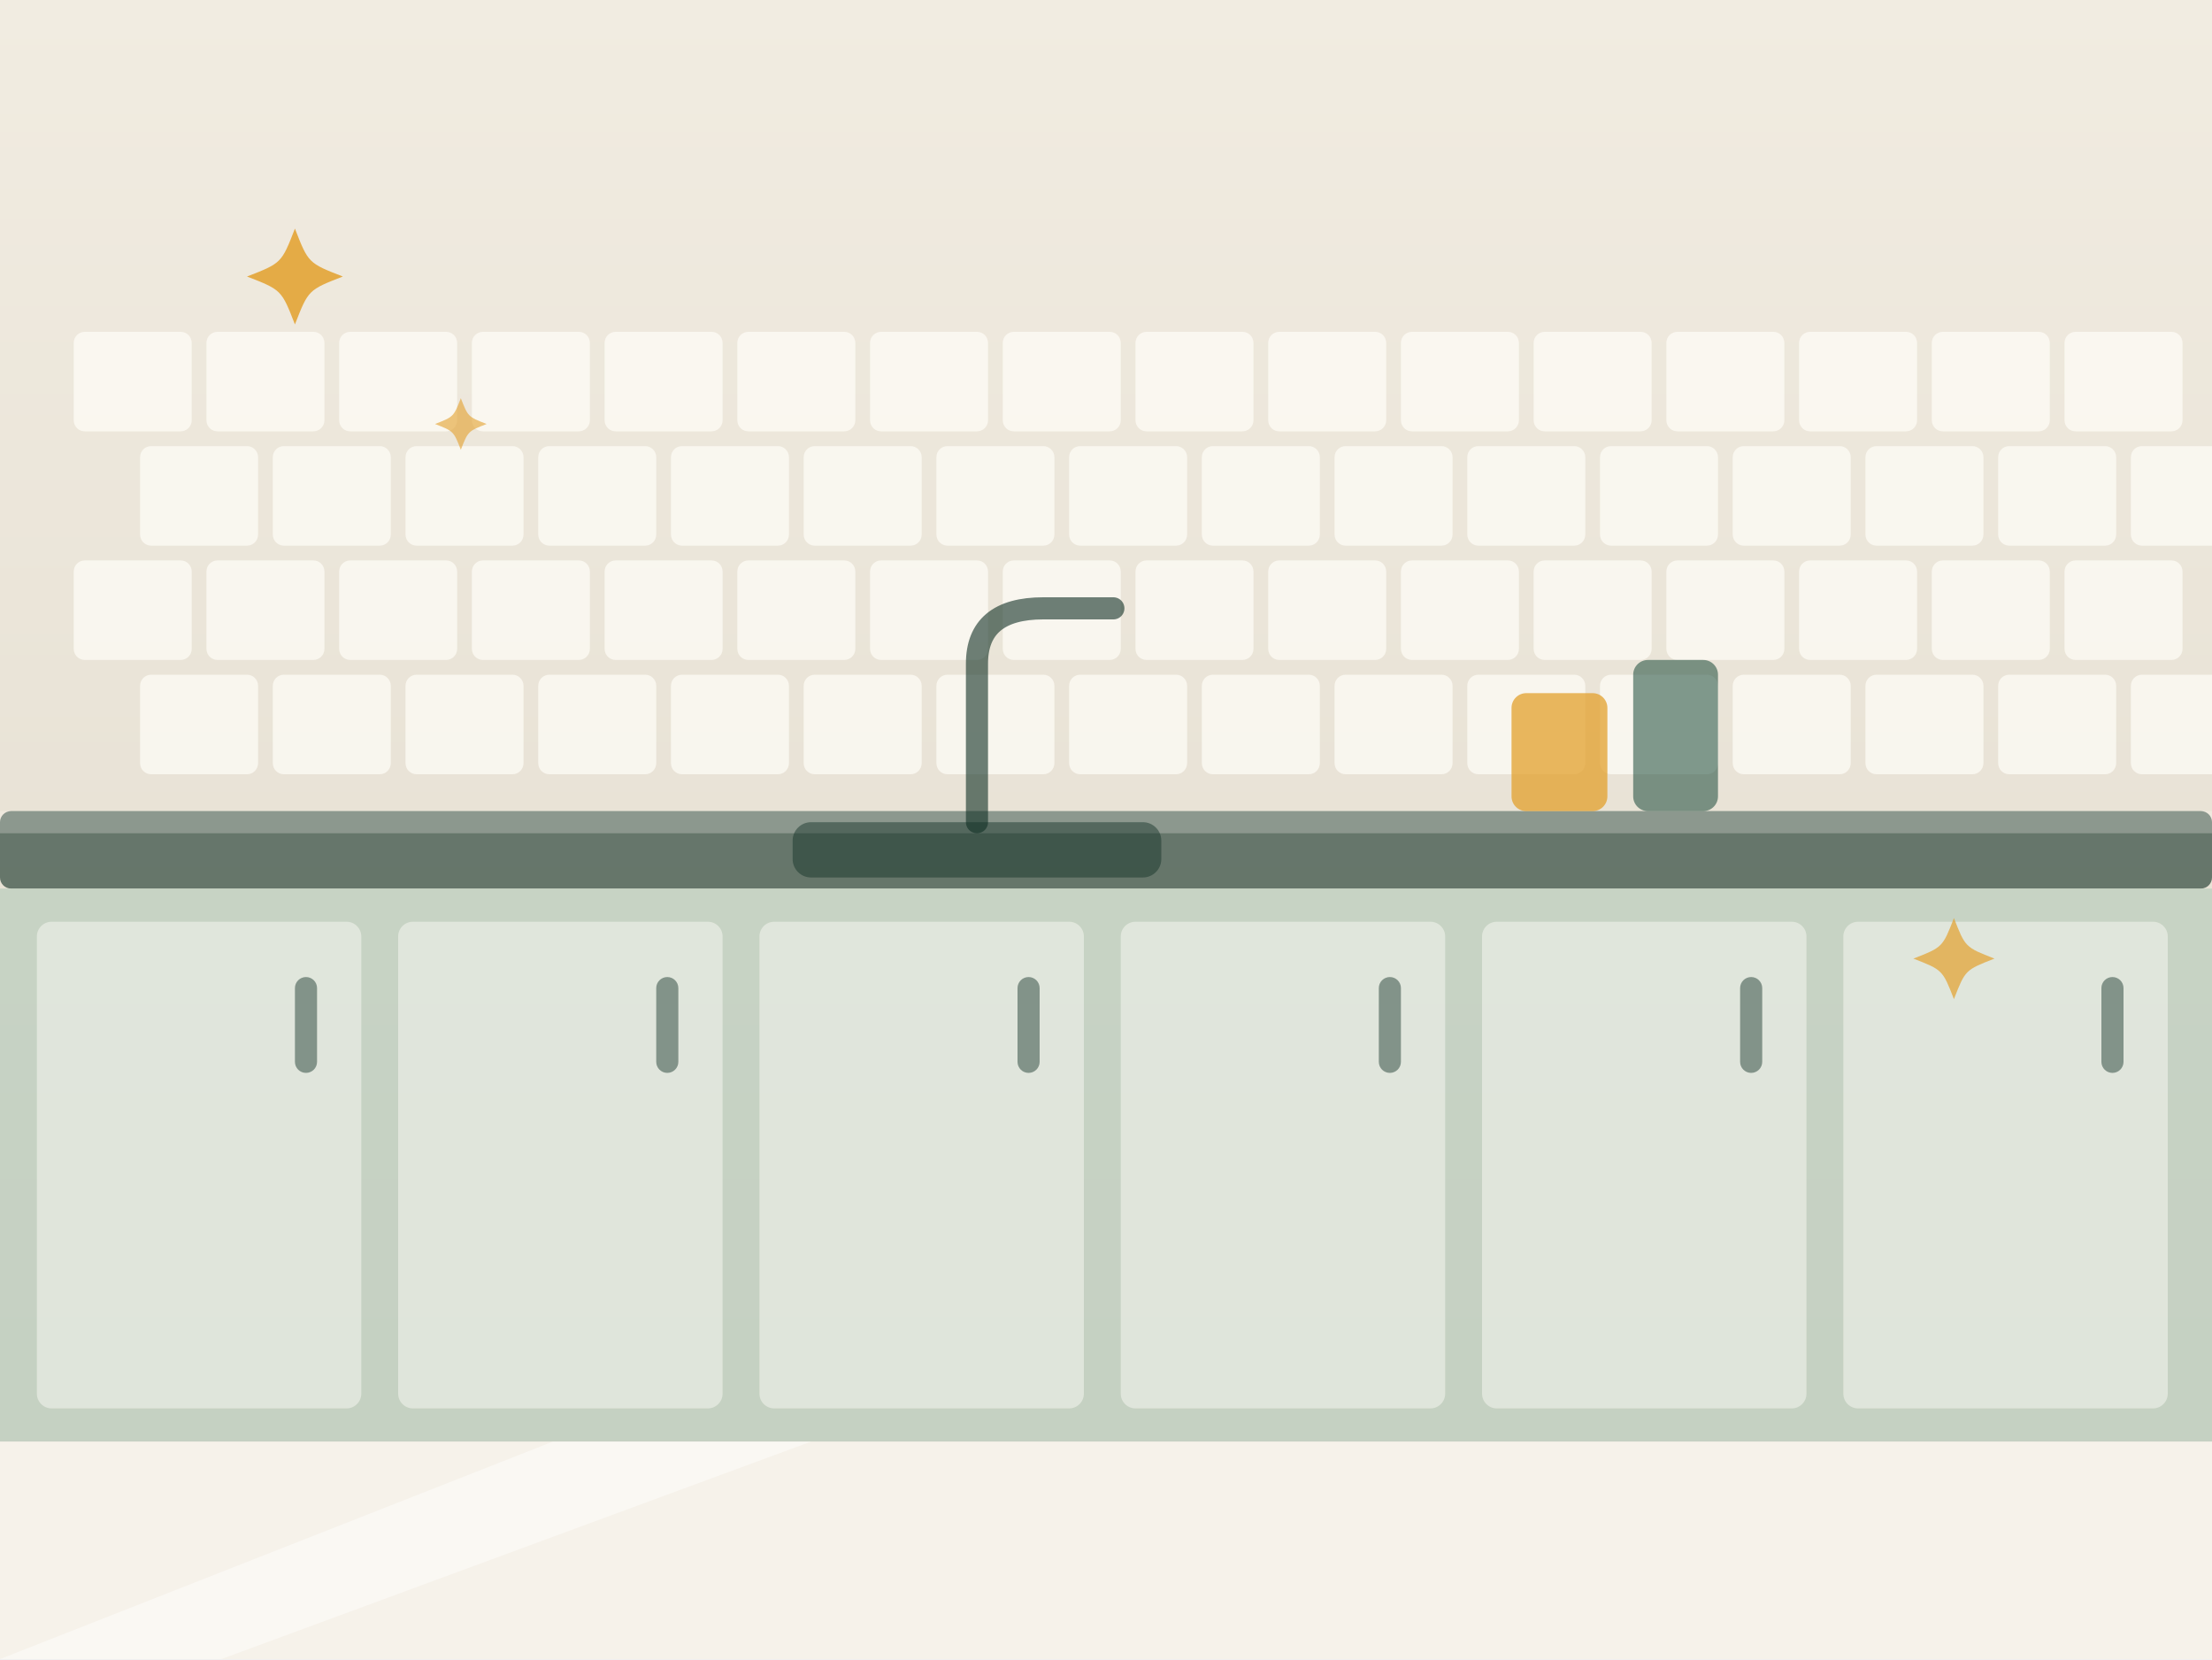
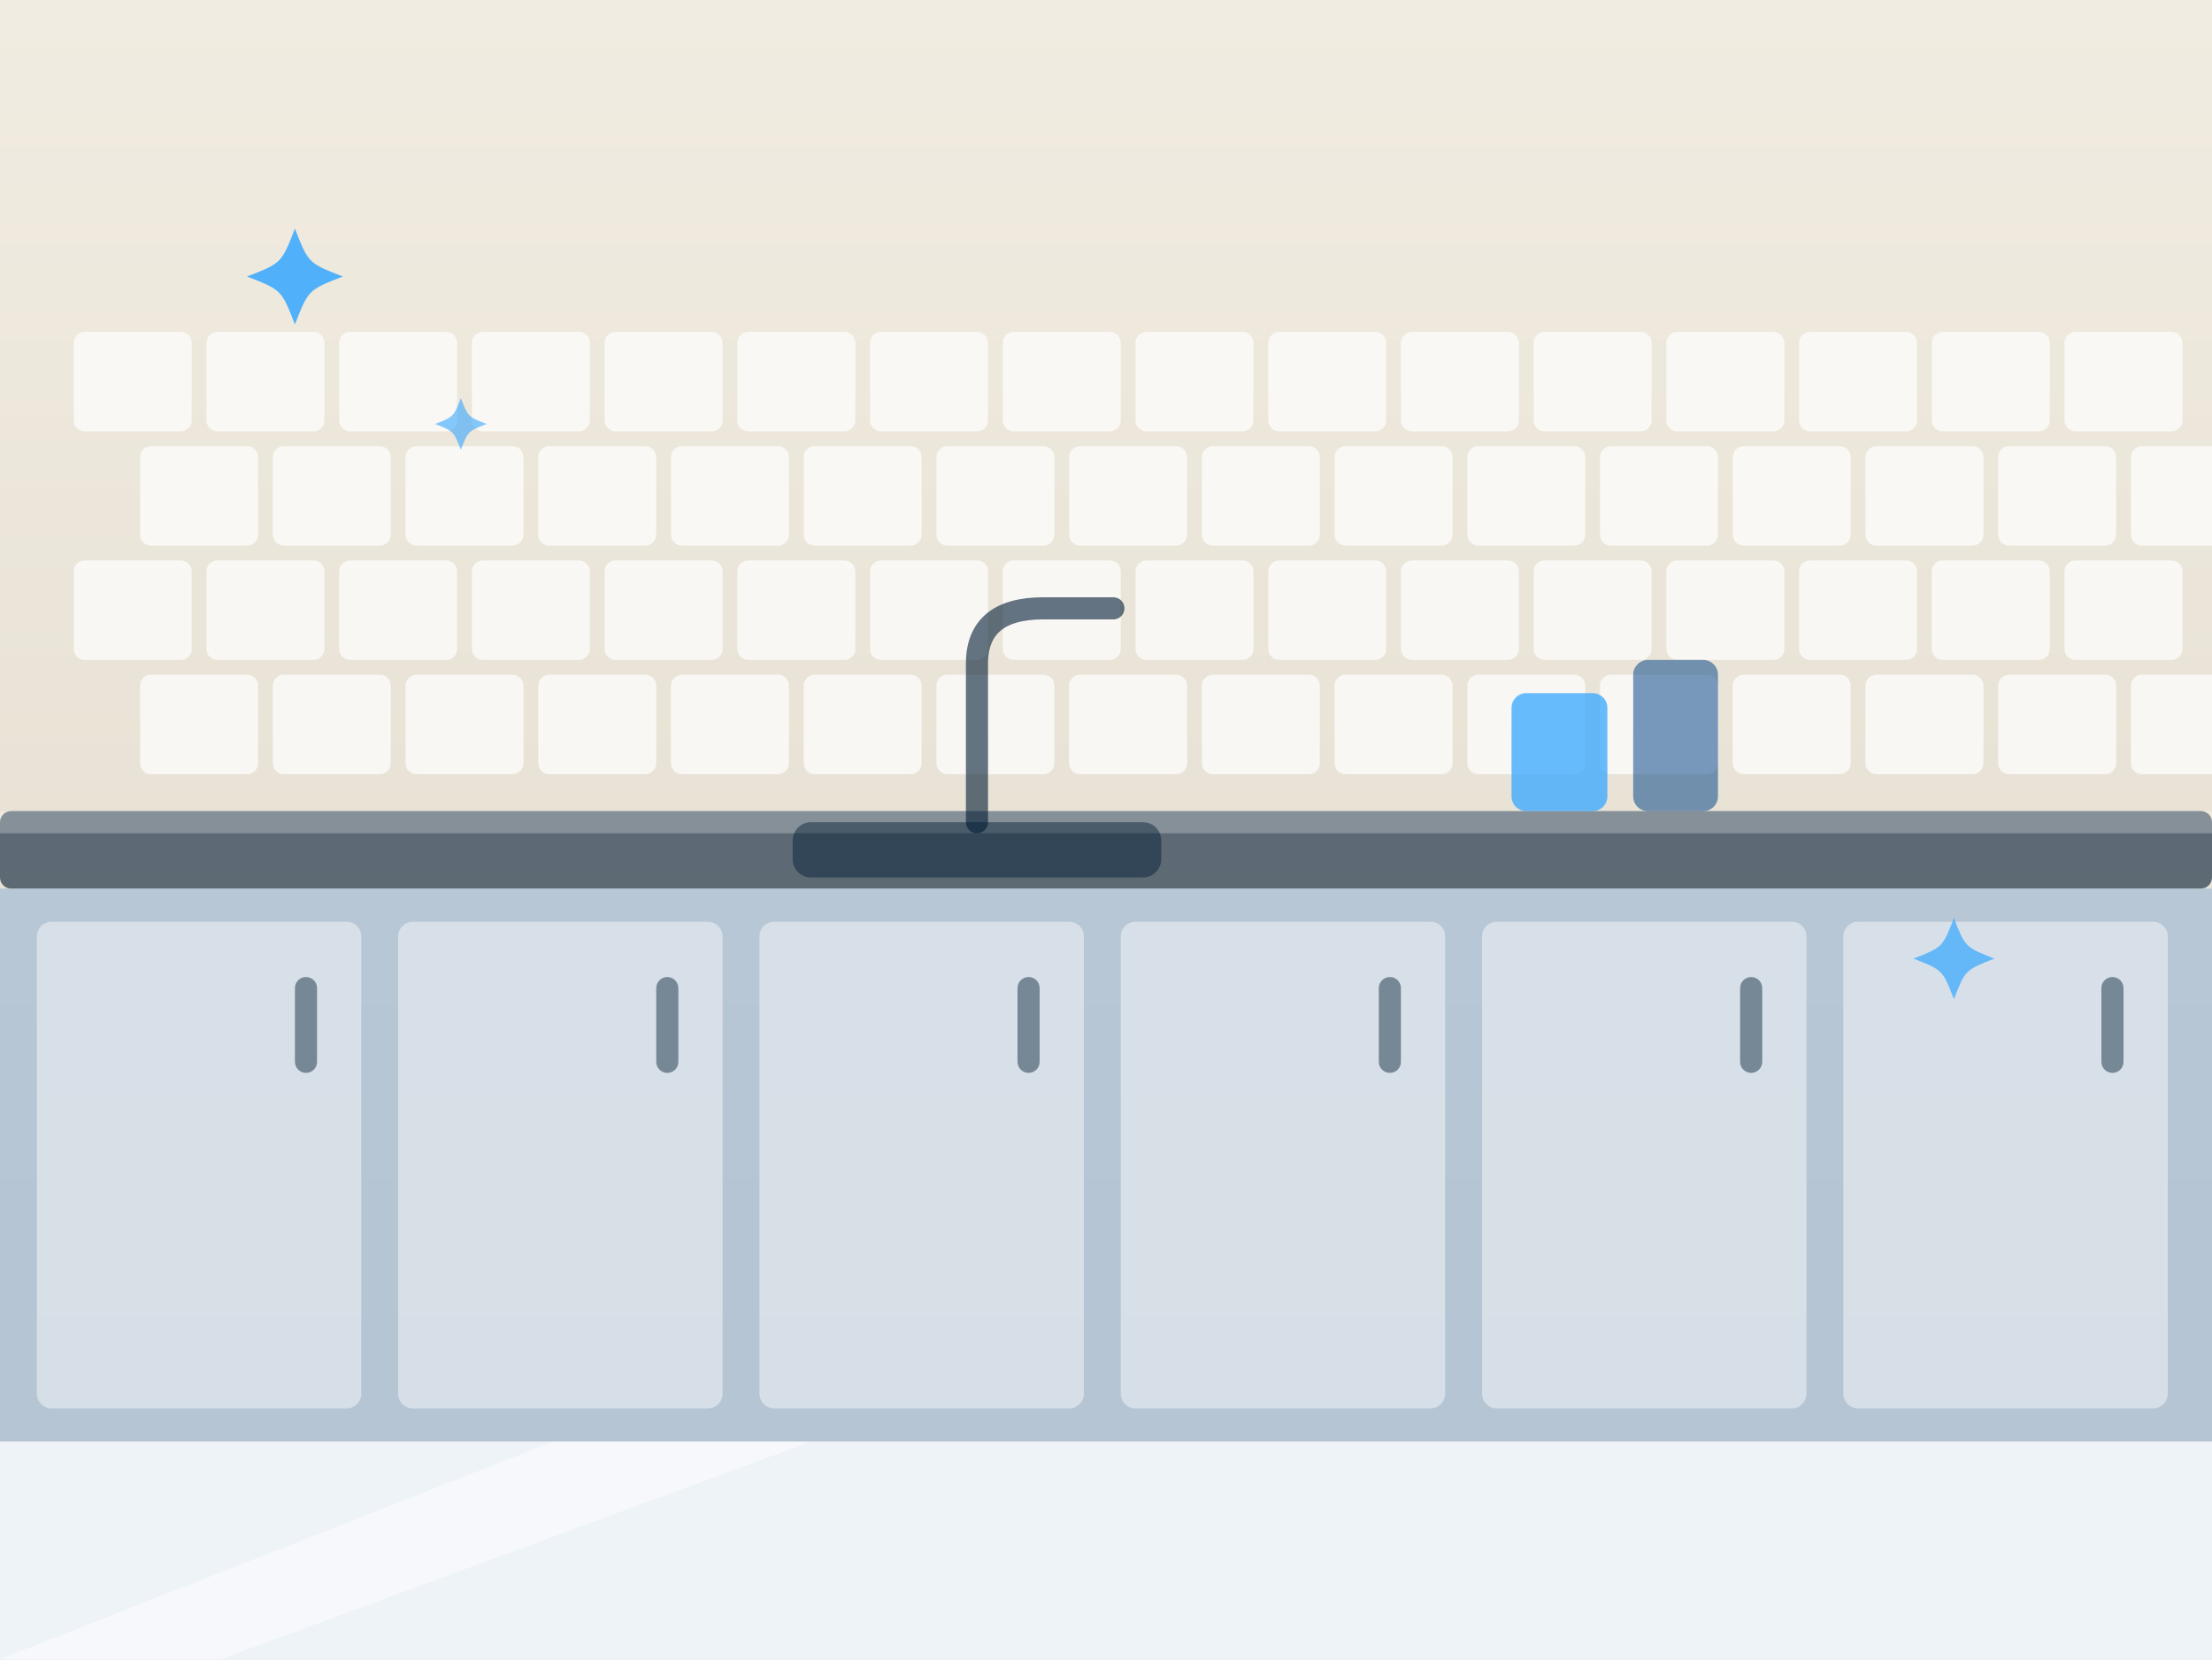
<svg xmlns="http://www.w3.org/2000/svg" viewBox="0 0 1200 900" width="1200" height="900" role="img">
  <defs>
    <linearGradient id="w" x1="0" y1="0" x2="0" y2="1">
      <stop offset="0" stop-color="#f1ece1" />
      <stop offset="1" stop-color="#e0d9cb" />
    </linearGradient>
  </defs>
  <rect width="1200" height="900" fill="url(#w)" />
-   <rect x="40" y="180" width="64" height="54" rx="6" fill="#fffdf8" opacity="0.7" />
-   <rect x="112" y="180" width="64" height="54" rx="6" fill="#fffdf8" opacity="0.7" />
-   <rect x="184" y="180" width="64" height="54" rx="6" fill="#fffdf8" opacity="0.7" />
-   <rect x="256" y="180" width="64" height="54" rx="6" fill="#fffdf8" opacity="0.7" />
-   <rect x="328" y="180" width="64" height="54" rx="6" fill="#fffdf8" opacity="0.7" />
-   <rect x="400" y="180" width="64" height="54" rx="6" fill="#fffdf8" opacity="0.7" />
-   <rect x="472" y="180" width="64" height="54" rx="6" fill="#fffdf8" opacity="0.7" />
-   <rect x="544" y="180" width="64" height="54" rx="6" fill="#fffdf8" opacity="0.7" />
-   <rect x="616" y="180" width="64" height="54" rx="6" fill="#fffdf8" opacity="0.7" />
-   <rect x="688" y="180" width="64" height="54" rx="6" fill="#fffdf8" opacity="0.7" />
-   <rect x="760" y="180" width="64" height="54" rx="6" fill="#fffdf8" opacity="0.7" />
-   <rect x="832" y="180" width="64" height="54" rx="6" fill="#fffdf8" opacity="0.7" />
-   <rect x="904" y="180" width="64" height="54" rx="6" fill="#fffdf8" opacity="0.7" />
-   <rect x="976" y="180" width="64" height="54" rx="6" fill="#fffdf8" opacity="0.7" />
-   <rect x="1048" y="180" width="64" height="54" rx="6" fill="#fffdf8" opacity="0.7" />
-   <rect x="1120" y="180" width="64" height="54" rx="6" fill="#fffdf8" opacity="0.7" />
-   <rect x="76" y="242" width="64" height="54" rx="6" fill="#fffdf8" opacity="0.7" />
-   <rect x="148" y="242" width="64" height="54" rx="6" fill="#fffdf8" opacity="0.7" />
-   <rect x="220" y="242" width="64" height="54" rx="6" fill="#fffdf8" opacity="0.7" />
-   <rect x="292" y="242" width="64" height="54" rx="6" fill="#fffdf8" opacity="0.7" />
-   <rect x="364" y="242" width="64" height="54" rx="6" fill="#fffdf8" opacity="0.7" />
-   <rect x="436" y="242" width="64" height="54" rx="6" fill="#fffdf8" opacity="0.7" />
-   <rect x="508" y="242" width="64" height="54" rx="6" fill="#fffdf8" opacity="0.7" />
-   <rect x="580" y="242" width="64" height="54" rx="6" fill="#fffdf8" opacity="0.7" />
-   <rect x="652" y="242" width="64" height="54" rx="6" fill="#fffdf8" opacity="0.7" />
-   <rect x="724" y="242" width="64" height="54" rx="6" fill="#fffdf8" opacity="0.7" />
-   <rect x="796" y="242" width="64" height="54" rx="6" fill="#fffdf8" opacity="0.7" />
-   <rect x="868" y="242" width="64" height="54" rx="6" fill="#fffdf8" opacity="0.7" />
-   <rect x="940" y="242" width="64" height="54" rx="6" fill="#fffdf8" opacity="0.7" />
-   <rect x="1012" y="242" width="64" height="54" rx="6" fill="#fffdf8" opacity="0.7" />
-   <rect x="1084" y="242" width="64" height="54" rx="6" fill="#fffdf8" opacity="0.7" />
-   <rect x="1156" y="242" width="64" height="54" rx="6" fill="#fffdf8" opacity="0.7" />
-   <rect x="40" y="304" width="64" height="54" rx="6" fill="#fffdf8" opacity="0.7" />
-   <rect x="112" y="304" width="64" height="54" rx="6" fill="#fffdf8" opacity="0.7" />
-   <rect x="184" y="304" width="64" height="54" rx="6" fill="#fffdf8" opacity="0.7" />
-   <rect x="256" y="304" width="64" height="54" rx="6" fill="#fffdf8" opacity="0.7" />
-   <rect x="328" y="304" width="64" height="54" rx="6" fill="#fffdf8" opacity="0.7" />
-   <rect x="400" y="304" width="64" height="54" rx="6" fill="#fffdf8" opacity="0.7" />
-   <rect x="472" y="304" width="64" height="54" rx="6" fill="#fffdf8" opacity="0.7" />
-   <rect x="544" y="304" width="64" height="54" rx="6" fill="#fffdf8" opacity="0.7" />
-   <rect x="616" y="304" width="64" height="54" rx="6" fill="#fffdf8" opacity="0.7" />
-   <rect x="688" y="304" width="64" height="54" rx="6" fill="#fffdf8" opacity="0.7" />
-   <rect x="760" y="304" width="64" height="54" rx="6" fill="#fffdf8" opacity="0.7" />
-   <rect x="832" y="304" width="64" height="54" rx="6" fill="#fffdf8" opacity="0.7" />
-   <rect x="904" y="304" width="64" height="54" rx="6" fill="#fffdf8" opacity="0.7" />
-   <rect x="976" y="304" width="64" height="54" rx="6" fill="#fffdf8" opacity="0.7" />
-   <rect x="1048" y="304" width="64" height="54" rx="6" fill="#fffdf8" opacity="0.7" />
-   <rect x="1120" y="304" width="64" height="54" rx="6" fill="#fffdf8" opacity="0.7" />
-   <rect x="76" y="366" width="64" height="54" rx="6" fill="#fffdf8" opacity="0.7" />
-   <rect x="148" y="366" width="64" height="54" rx="6" fill="#fffdf8" opacity="0.7" />
-   <rect x="220" y="366" width="64" height="54" rx="6" fill="#fffdf8" opacity="0.7" />
-   <rect x="292" y="366" width="64" height="54" rx="6" fill="#fffdf8" opacity="0.7" />
-   <rect x="364" y="366" width="64" height="54" rx="6" fill="#fffdf8" opacity="0.7" />
-   <rect x="436" y="366" width="64" height="54" rx="6" fill="#fffdf8" opacity="0.7" />
-   <rect x="508" y="366" width="64" height="54" rx="6" fill="#fffdf8" opacity="0.7" />
-   <rect x="580" y="366" width="64" height="54" rx="6" fill="#fffdf8" opacity="0.7" />
-   <rect x="652" y="366" width="64" height="54" rx="6" fill="#fffdf8" opacity="0.7" />
-   <rect x="724" y="366" width="64" height="54" rx="6" fill="#fffdf8" opacity="0.7" />
-   <rect x="796" y="366" width="64" height="54" rx="6" fill="#fffdf8" opacity="0.7" />
-   <rect x="868" y="366" width="64" height="54" rx="6" fill="#fffdf8" opacity="0.7" />
-   <rect x="940" y="366" width="64" height="54" rx="6" fill="#fffdf8" opacity="0.7" />
-   <rect x="1012" y="366" width="64" height="54" rx="6" fill="#fffdf8" opacity="0.7" />
-   <rect x="1084" y="366" width="64" height="54" rx="6" fill="#fffdf8" opacity="0.7" />
-   <rect x="1156" y="366" width="64" height="54" rx="6" fill="#fffdf8" opacity="0.7" />
-   <rect y="440" width="1200" height="42" rx="6" fill="#0f2e23" opacity="0.6" />
-   <rect y="440" width="1200" height="12" fill="#fffdf8" opacity="0.25" />
-   <rect y="482" width="1200" height="300" fill="#b6cbbc" opacity="0.65" />
-   <rect x="20" y="500" width="176" height="264" rx="8" fill="#fffdf8" opacity="0.45" />
-   <rect x="160" y="530" width="12" height="52" rx="6" fill="#0f2e23" opacity="0.45" />
-   <rect x="216" y="500" width="176" height="264" rx="8" fill="#fffdf8" opacity="0.45" />
-   <rect x="356" y="530" width="12" height="52" rx="6" fill="#0f2e23" opacity="0.45" />
-   <rect x="412" y="500" width="176" height="264" rx="8" fill="#fffdf8" opacity="0.45" />
-   <rect x="552" y="530" width="12" height="52" rx="6" fill="#0f2e23" opacity="0.45" />
-   <rect x="608" y="500" width="176" height="264" rx="8" fill="#fffdf8" opacity="0.45" />
-   <rect x="748" y="530" width="12" height="52" rx="6" fill="#0f2e23" opacity="0.45" />
-   <rect x="804" y="500" width="176" height="264" rx="8" fill="#fffdf8" opacity="0.45" />
-   <rect x="944" y="530" width="12" height="52" rx="6" fill="#0f2e23" opacity="0.45" />
-   <rect x="1000" y="500" width="176" height="264" rx="8" fill="#fffdf8" opacity="0.45" />
-   <rect x="1140" y="530" width="12" height="52" rx="6" fill="#0f2e23" opacity="0.45" />
-   <rect y="782" width="1200" height="118" fill="#f6f2ea" />
+   <rect x="40" y="180" width="64" height="54" rx="6" fill="#ffffff" opacity="0.7" />
+   <rect x="112" y="180" width="64" height="54" rx="6" fill="#ffffff" opacity="0.7" />
+   <rect x="184" y="180" width="64" height="54" rx="6" fill="#ffffff" opacity="0.7" />
+   <rect x="256" y="180" width="64" height="54" rx="6" fill="#ffffff" opacity="0.7" />
+   <rect x="328" y="180" width="64" height="54" rx="6" fill="#ffffff" opacity="0.7" />
+   <rect x="400" y="180" width="64" height="54" rx="6" fill="#ffffff" opacity="0.7" />
+   <rect x="472" y="180" width="64" height="54" rx="6" fill="#ffffff" opacity="0.7" />
+   <rect x="544" y="180" width="64" height="54" rx="6" fill="#ffffff" opacity="0.7" />
+   <rect x="616" y="180" width="64" height="54" rx="6" fill="#ffffff" opacity="0.7" />
+   <rect x="688" y="180" width="64" height="54" rx="6" fill="#ffffff" opacity="0.7" />
+   <rect x="760" y="180" width="64" height="54" rx="6" fill="#ffffff" opacity="0.7" />
+   <rect x="832" y="180" width="64" height="54" rx="6" fill="#ffffff" opacity="0.7" />
+   <rect x="904" y="180" width="64" height="54" rx="6" fill="#ffffff" opacity="0.7" />
+   <rect x="976" y="180" width="64" height="54" rx="6" fill="#ffffff" opacity="0.7" />
+   <rect x="1048" y="180" width="64" height="54" rx="6" fill="#ffffff" opacity="0.7" />
+   <rect x="1120" y="180" width="64" height="54" rx="6" fill="#ffffff" opacity="0.7" />
+   <rect x="76" y="242" width="64" height="54" rx="6" fill="#ffffff" opacity="0.7" />
+   <rect x="148" y="242" width="64" height="54" rx="6" fill="#ffffff" opacity="0.7" />
+   <rect x="220" y="242" width="64" height="54" rx="6" fill="#ffffff" opacity="0.7" />
+   <rect x="292" y="242" width="64" height="54" rx="6" fill="#ffffff" opacity="0.7" />
+   <rect x="364" y="242" width="64" height="54" rx="6" fill="#ffffff" opacity="0.7" />
+   <rect x="436" y="242" width="64" height="54" rx="6" fill="#ffffff" opacity="0.7" />
+   <rect x="508" y="242" width="64" height="54" rx="6" fill="#ffffff" opacity="0.7" />
+   <rect x="580" y="242" width="64" height="54" rx="6" fill="#ffffff" opacity="0.7" />
+   <rect x="652" y="242" width="64" height="54" rx="6" fill="#ffffff" opacity="0.7" />
+   <rect x="724" y="242" width="64" height="54" rx="6" fill="#ffffff" opacity="0.7" />
+   <rect x="796" y="242" width="64" height="54" rx="6" fill="#ffffff" opacity="0.7" />
+   <rect x="868" y="242" width="64" height="54" rx="6" fill="#ffffff" opacity="0.7" />
+   <rect x="940" y="242" width="64" height="54" rx="6" fill="#ffffff" opacity="0.7" />
+   <rect x="1012" y="242" width="64" height="54" rx="6" fill="#ffffff" opacity="0.7" />
+   <rect x="1084" y="242" width="64" height="54" rx="6" fill="#ffffff" opacity="0.7" />
+   <rect x="1156" y="242" width="64" height="54" rx="6" fill="#ffffff" opacity="0.7" />
+   <rect x="40" y="304" width="64" height="54" rx="6" fill="#ffffff" opacity="0.7" />
+   <rect x="112" y="304" width="64" height="54" rx="6" fill="#ffffff" opacity="0.7" />
+   <rect x="184" y="304" width="64" height="54" rx="6" fill="#ffffff" opacity="0.7" />
+   <rect x="256" y="304" width="64" height="54" rx="6" fill="#ffffff" opacity="0.7" />
+   <rect x="328" y="304" width="64" height="54" rx="6" fill="#ffffff" opacity="0.7" />
+   <rect x="400" y="304" width="64" height="54" rx="6" fill="#ffffff" opacity="0.7" />
+   <rect x="472" y="304" width="64" height="54" rx="6" fill="#ffffff" opacity="0.7" />
+   <rect x="544" y="304" width="64" height="54" rx="6" fill="#ffffff" opacity="0.7" />
+   <rect x="616" y="304" width="64" height="54" rx="6" fill="#ffffff" opacity="0.7" />
+   <rect x="688" y="304" width="64" height="54" rx="6" fill="#ffffff" opacity="0.7" />
+   <rect x="760" y="304" width="64" height="54" rx="6" fill="#ffffff" opacity="0.7" />
+   <rect x="832" y="304" width="64" height="54" rx="6" fill="#ffffff" opacity="0.7" />
+   <rect x="904" y="304" width="64" height="54" rx="6" fill="#ffffff" opacity="0.7" />
+   <rect x="976" y="304" width="64" height="54" rx="6" fill="#ffffff" opacity="0.7" />
+   <rect x="1048" y="304" width="64" height="54" rx="6" fill="#ffffff" opacity="0.7" />
+   <rect x="1120" y="304" width="64" height="54" rx="6" fill="#ffffff" opacity="0.7" />
+   <rect x="76" y="366" width="64" height="54" rx="6" fill="#ffffff" opacity="0.7" />
+   <rect x="148" y="366" width="64" height="54" rx="6" fill="#ffffff" opacity="0.7" />
+   <rect x="220" y="366" width="64" height="54" rx="6" fill="#ffffff" opacity="0.7" />
+   <rect x="292" y="366" width="64" height="54" rx="6" fill="#ffffff" opacity="0.7" />
+   <rect x="364" y="366" width="64" height="54" rx="6" fill="#ffffff" opacity="0.7" />
+   <rect x="436" y="366" width="64" height="54" rx="6" fill="#ffffff" opacity="0.7" />
+   <rect x="508" y="366" width="64" height="54" rx="6" fill="#ffffff" opacity="0.7" />
+   <rect x="580" y="366" width="64" height="54" rx="6" fill="#ffffff" opacity="0.7" />
+   <rect x="652" y="366" width="64" height="54" rx="6" fill="#ffffff" opacity="0.7" />
+   <rect x="724" y="366" width="64" height="54" rx="6" fill="#ffffff" opacity="0.7" />
+   <rect x="796" y="366" width="64" height="54" rx="6" fill="#ffffff" opacity="0.7" />
+   <rect x="868" y="366" width="64" height="54" rx="6" fill="#ffffff" opacity="0.7" />
+   <rect x="940" y="366" width="64" height="54" rx="6" fill="#ffffff" opacity="0.7" />
+   <rect x="1012" y="366" width="64" height="54" rx="6" fill="#ffffff" opacity="0.7" />
+   <rect x="1084" y="366" width="64" height="54" rx="6" fill="#ffffff" opacity="0.7" />
+   <rect x="1156" y="366" width="64" height="54" rx="6" fill="#ffffff" opacity="0.7" />
+   <rect y="440" width="1200" height="42" rx="6" fill="#001a33" opacity="0.6" />
+   <rect y="440" width="1200" height="12" fill="#ffffff" opacity="0.25" />
+   <rect y="482" width="1200" height="300" fill="#9db9d6" opacity="0.65" />
+   <rect x="20" y="500" width="176" height="264" rx="8" fill="#ffffff" opacity="0.45" />
+   <rect x="160" y="530" width="12" height="52" rx="6" fill="#001a33" opacity="0.45" />
+   <rect x="216" y="500" width="176" height="264" rx="8" fill="#ffffff" opacity="0.45" />
+   <rect x="356" y="530" width="12" height="52" rx="6" fill="#001a33" opacity="0.45" />
+   <rect x="412" y="500" width="176" height="264" rx="8" fill="#ffffff" opacity="0.45" />
+   <rect x="552" y="530" width="12" height="52" rx="6" fill="#001a33" opacity="0.45" />
+   <rect x="608" y="500" width="176" height="264" rx="8" fill="#ffffff" opacity="0.45" />
+   <rect x="748" y="530" width="12" height="52" rx="6" fill="#001a33" opacity="0.45" />
+   <rect x="804" y="500" width="176" height="264" rx="8" fill="#ffffff" opacity="0.45" />
+   <rect x="944" y="530" width="12" height="52" rx="6" fill="#001a33" opacity="0.45" />
+   <rect x="1000" y="500" width="176" height="264" rx="8" fill="#ffffff" opacity="0.45" />
+   <rect x="1140" y="530" width="12" height="52" rx="6" fill="#001a33" opacity="0.45" />
+   <rect y="782" width="1200" height="118" fill="#eef3f8" />
  <path d="M0 900 L300 782 L440 782 L120 900 Z" fill="#ffffff" opacity="0.45" />
-   <rect x="430" y="446" width="200" height="30" rx="10" fill="#0f2e23" opacity="0.45" />
-   <path d="M530 446 L530 360 Q530 330 566 330 L604 330" fill="none" stroke="#0f2e23" stroke-width="12" stroke-linecap="round" opacity="0.6" />
-   <rect x="820" y="376" width="52" height="64" rx="8" fill="#e3a02c" opacity="0.75" />
-   <rect x="886" y="358" width="46" height="82" rx="8" fill="#1c4b3a" opacity="0.55" />
-   <path d="M 160 124 C 167.28 142.72 167.28 142.72 186 150 C 167.28 157.28 167.28 157.28 160 176 C 152.72 157.28 152.72 157.28 134 150 C 152.72 142.72 152.72 142.72 160 124 Z" fill="#e3a02c" opacity="0.85" />
-   <path d="M 250 216 C 253.92 226.08 253.92 226.08 264 230 C 253.92 233.92 253.92 233.92 250 244 C 246.08 233.92 246.08 233.92 236 230 C 246.08 226.08 246.08 226.08 250 216 Z" fill="#e3a02c" opacity="0.6" />
-   <path d="M 1060 498 C 1066.16 513.84 1066.16 513.84 1082 520 C 1066.16 526.16 1066.16 526.16 1060 542 C 1053.84 526.16 1053.84 526.16 1038 520 C 1053.84 513.84 1053.84 513.84 1060 498 Z" fill="#e3a02c" opacity="0.7" />
+   <rect x="430" y="446" width="200" height="30" rx="10" fill="#001a33" opacity="0.45" />
+   <path d="M530 446 L530 360 Q530 330 566 330 L604 330" fill="none" stroke="#001a33" stroke-width="12" stroke-linecap="round" opacity="0.6" />
+   <rect x="820" y="376" width="52" height="64" rx="8" fill="#35a7ff" opacity="0.75" />
+   <rect x="886" y="358" width="46" height="82" rx="8" fill="#0c4a8a" opacity="0.55" />
+   <path d="M 160 124 C 167.28 142.72 167.28 142.72 186 150 C 167.28 157.28 167.28 157.28 160 176 C 152.72 157.28 152.72 157.28 134 150 C 152.72 142.72 152.72 142.72 160 124 Z" fill="#35a7ff" opacity="0.85" />
+   <path d="M 250 216 C 253.92 226.08 253.92 226.08 264 230 C 253.92 233.92 253.92 233.92 250 244 C 246.08 233.92 246.08 233.92 236 230 C 246.08 226.08 246.08 226.08 250 216 Z" fill="#35a7ff" opacity="0.6" />
+   <path d="M 1060 498 C 1066.16 513.84 1066.16 513.84 1082 520 C 1066.16 526.16 1066.16 526.16 1060 542 C 1053.84 526.16 1053.84 526.16 1038 520 C 1053.84 513.84 1053.84 513.84 1060 498 Z" fill="#35a7ff" opacity="0.7" />
</svg>
